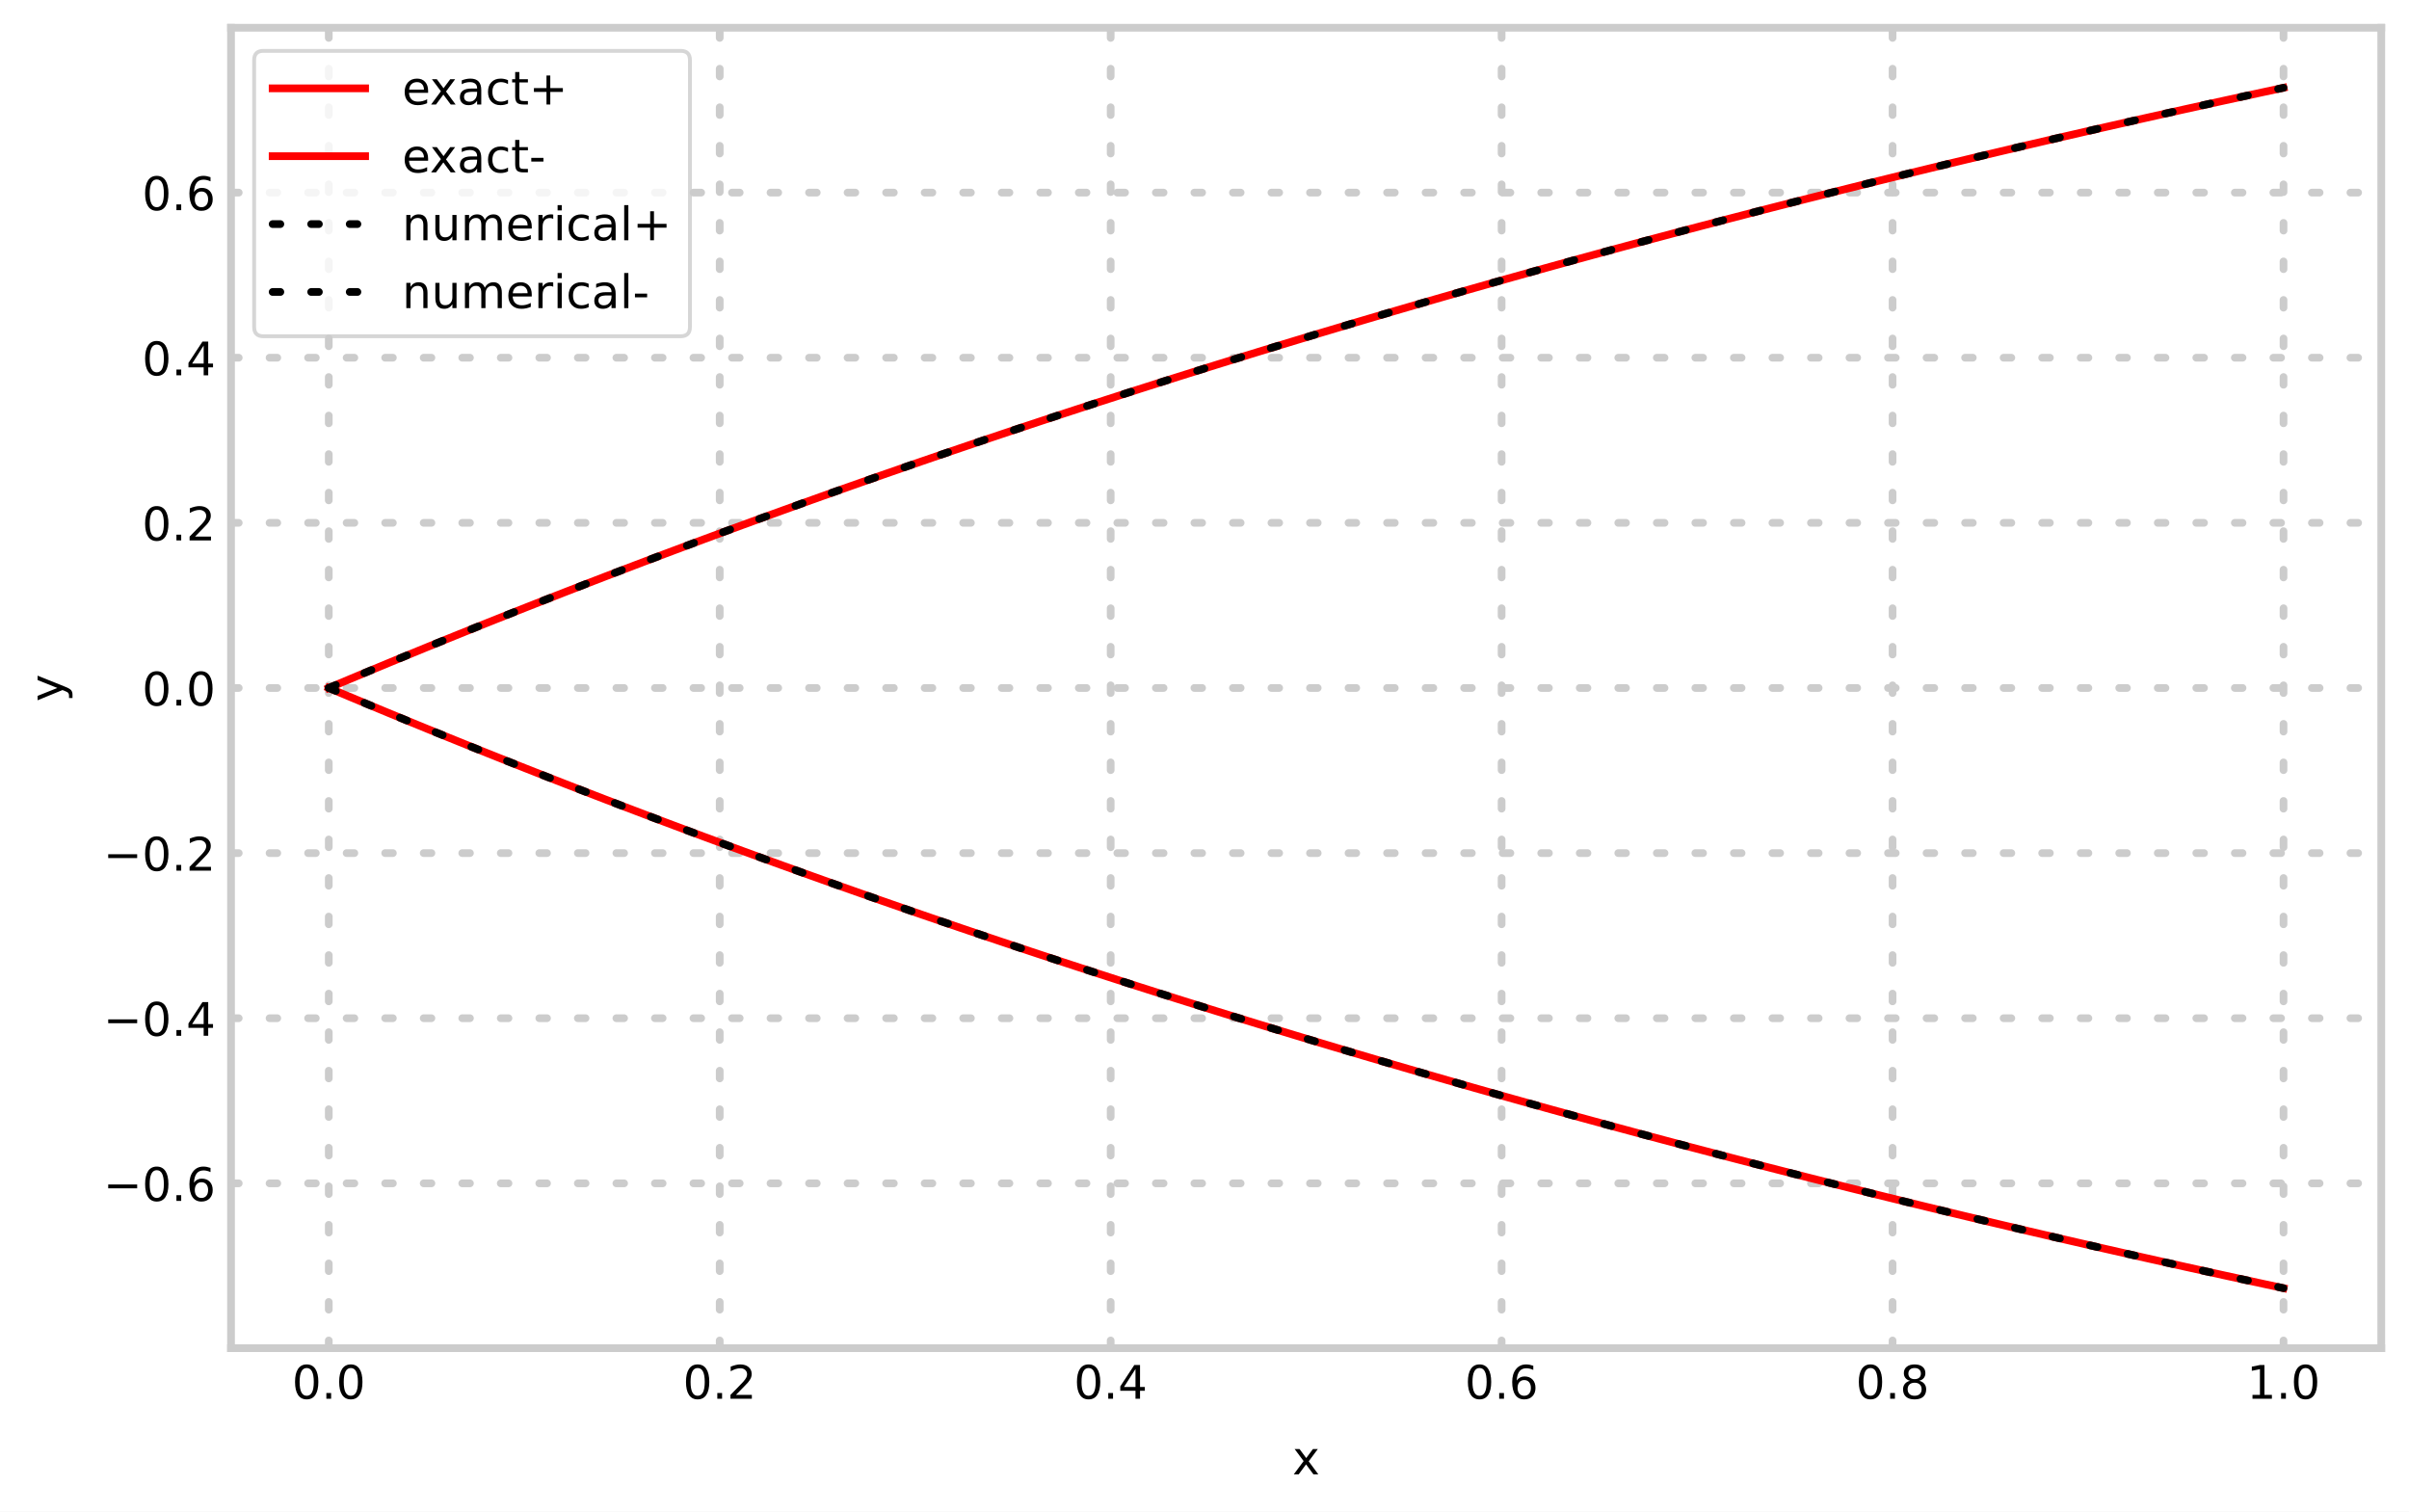
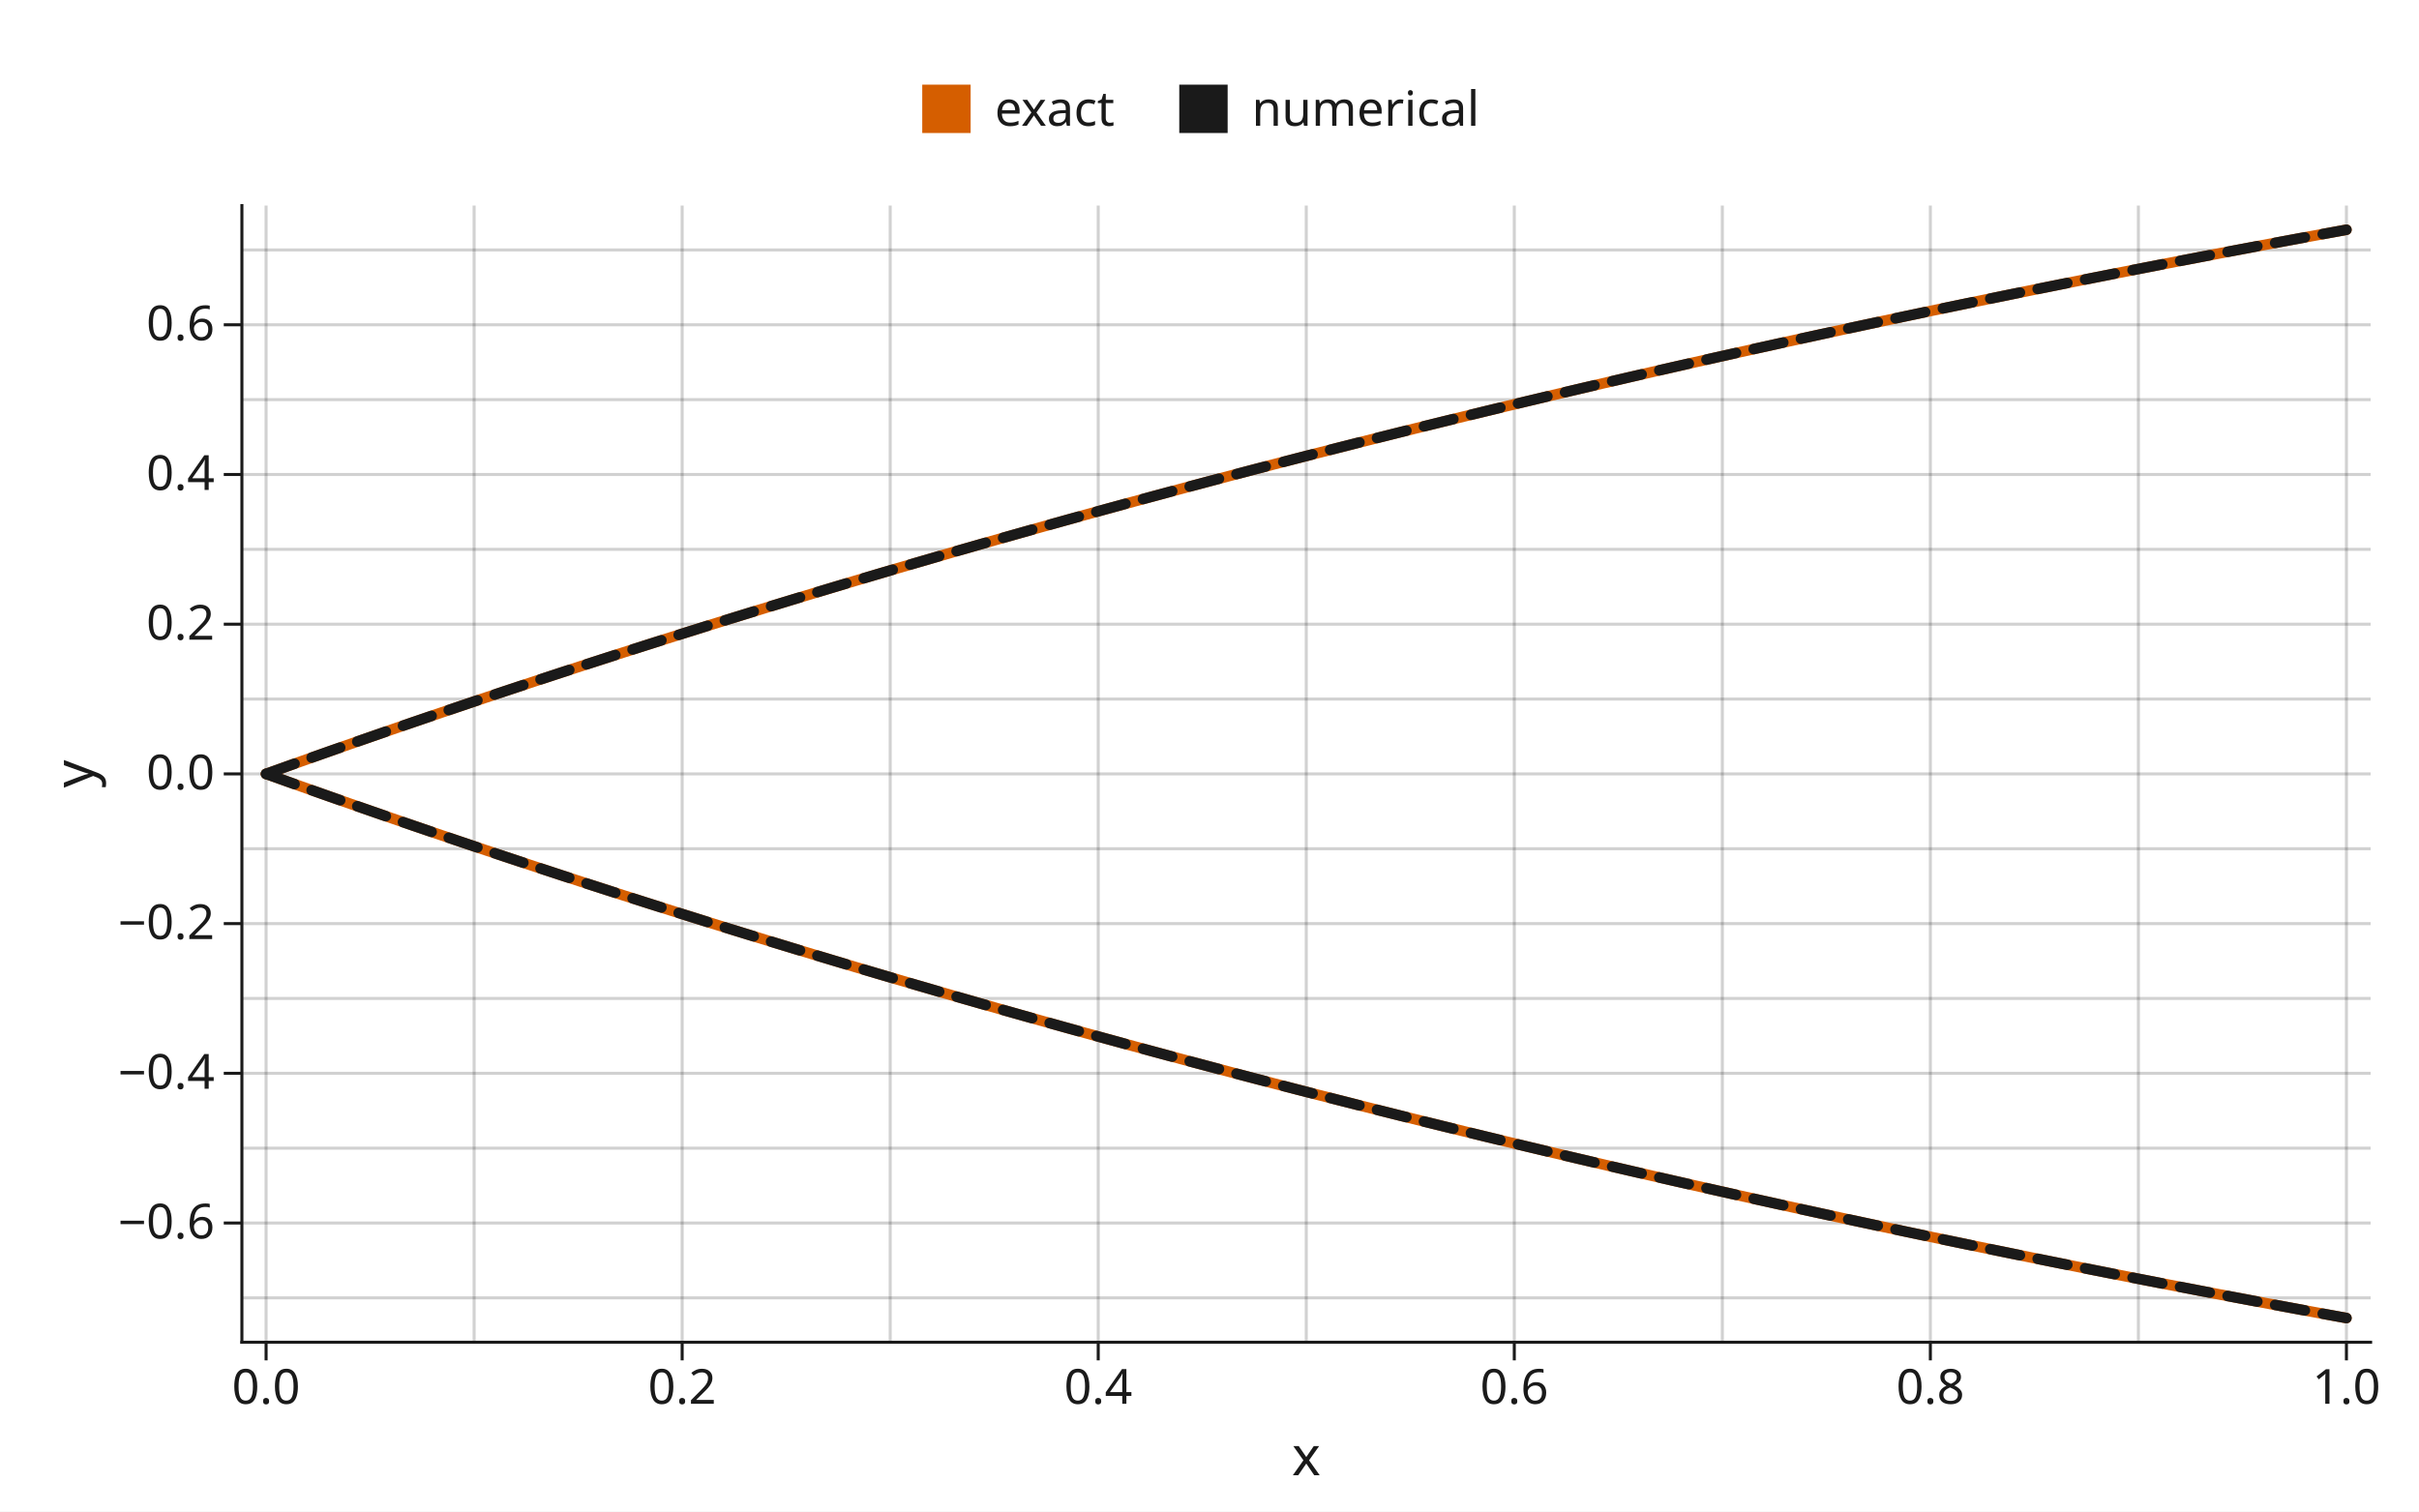
- <svg xmlns="http://www.w3.org/2000/svg" xmlns:xlink="http://www.w3.org/1999/xlink" width="625.153pt" height="392.266pt" viewBox="0 0 625.153 392.266" version="1.1">
-   <defs>
-     <style type="text/css">*{stroke-linejoin: round; stroke-linecap: butt}</style>
-   </defs>
-   <g id="figure_1">
-     <g id="patch_1">
-       <path d="M 0 392.266  L 625.153 392.266  L 625.153 0  L 0 0  z " style="fill: #ffffff" />
+ <svg xmlns="http://www.w3.org/2000/svg" width="680" height="425" viewBox="0 0 800 500" font-family="'Noto Sans', 'Helvetica Neue', Arial, sans-serif">
+   <style>
+ @media (prefers-color-scheme: dark) {
+   svg { color: #e2e8f0 }
+   .background, [fill="white"] { fill: oklch(0.208 0.042 265.755) }
+   [stroke="white"] { stroke: oklch(0.208 0.042 265.755) }
+   [stroke="#000"] { stroke: #fff }
+   [fill="black"], [fill="#1a1a1a"] { fill: #e2e8f0 }
+   [stroke="black"], [stroke="#1a1a1a"] { stroke: #e2e8f0 }
+   [fill="#0072B2"] { fill: #56B4E9 }
+   [stroke="#0072B2"] { stroke: #56B4E9 }
+   [fill="#444"] { fill: #cbd5e1 }
+   [stroke="#444"] { stroke: #cbd5e1 }
+   [fill="#bbb"] { fill: #475569 }
+   [stroke="#bbb"] { stroke: #475569 }
+ }
+ </style>
+   <rect class="background" width="800" height="500" fill="white" />
+   <rect x="305" y="28" width="16" height="16" fill="#D55E00" />
+   <text x="329" y="36" dy="0.35em" font-size="16" fill="#1a1a1a">exact</text>
+   <rect x="390" y="28" width="16" height="16" fill="#1a1a1a" />
+   <text x="414" y="36" dy="0.35em" font-size="16" fill="#1a1a1a">numerical</text>
+   <svg color="#1a1a1a" y="52" x="0" viewBox="0 0 800 448" height="448" width="800" text-anchor="middle" font-size="16" fill="currentColor" class="plot-d6a7b5">
+     <style>:where(.plot-d6a7b5) {
+   --plot-background: white;
+   display: block;
+   height: auto;
+   height: intrinsic;
+   max-width: 100%;
+ }
+ :where(.plot-d6a7b5 text),
+ :where(.plot-d6a7b5 tspan) {
+   white-space: pre;
+ }</style>
+     <g stroke="currentColor" fill="none" aria-hidden="true" aria-label="y-axis tick">
+       <path d="M0,0L-6,0" transform="translate(80,352.5623)" />
+       <path d="M0,0L-6,0" transform="translate(80,303.0415)" />
+       <path d="M0,0L-6,0" transform="translate(80,253.5208)" />
+       <path d="M0,0L-6,0" transform="translate(80,204)" />
+       <path d="M0,0L-6,0" transform="translate(80,154.4792)" />
+       <path d="M0,0L-6,0" transform="translate(80,104.9585)" />
+       <path d="M0,0L-6,0" transform="translate(80,55.43772)" />
    </g>
-     <g id="axes_1">
-       <g id="patch_2">
-         <path d="M 59.953 349.838  L 617.953 349.838  L 617.953 7.2  L 59.953 7.2  z " style="fill: #ffffff" />
-       </g>
-       <g id="matplotlib.axis_1">
-         <g id="xtick_1">
-           <g id="line2d_1">
-             <path d="M 85.317 349.838  L 85.317 7.2  " clip-path="url(#pf4cd57dcbc)" style="fill: none; stroke-dasharray: 2,8; stroke-dashoffset: 0; stroke: #cccccc; stroke-width: 2; stroke-linecap: round" />
-           </g>
-           <g id="line2d_2" />
-           <g id="text_1">
-             <g transform="translate(75.77489 362.9562) scale(0.12 -0.12)">
-               <defs>
-                 <path id="DejaVuSans-30" d="M 2034 4250  Q 1547 4250 1301 3770  Q 1056 3291 1056 2328  Q 1056 1369 1301 889  Q 1547 409 2034 409  Q 2525 409 2770 889  Q 3016 1369 3016 2328  Q 3016 3291 2770 3770  Q 2525 4250 2034 4250  z M 2034 4750  Q 2819 4750 3233 4129  Q 3647 3509 3647 2328  Q 3647 1150 3233 529  Q 2819 -91 2034 -91  Q 1250 -91 836 529  Q 422 1150 422 2328  Q 422 3509 836 4129  Q 1250 4750 2034 4750  z " transform="scale(0.015625)" />
-                 <path id="DejaVuSans-2e" d="M 684 794  L 1344 794  L 1344 0  L 684 0  L 684 794  z " transform="scale(0.015625)" />
-               </defs>
-               <use xlink:href="#DejaVuSans-30" />
-               <use xlink:href="#DejaVuSans-2e" x="63.623" />
-               <use xlink:href="#DejaVuSans-30" x="95.41" />
-             </g>
-           </g>
-         </g>
-         <g id="xtick_2">
-           <g id="line2d_3">
-             <path d="M 186.771 349.838  L 186.771 7.2  " clip-path="url(#pf4cd57dcbc)" style="fill: none; stroke-dasharray: 2,8; stroke-dashoffset: 0; stroke: #cccccc; stroke-width: 2; stroke-linecap: round" />
-           </g>
-           <g id="line2d_4" />
-           <g id="text_2">
-             <g transform="translate(177.2294 362.9562) scale(0.12 -0.12)">
-               <defs>
-                 <path id="DejaVuSans-32" d="M 1228 531  L 3431 531  L 3431 0  L 469 0  L 469 531  Q 828 903 1448 1529  Q 2069 2156 2228 2338  Q 2531 2678 2651 2914  Q 2772 3150 2772 3378  Q 2772 3750 2511 3984  Q 2250 4219 1831 4219  Q 1534 4219 1204 4116  Q 875 4013 500 3803  L 500 4441  Q 881 4594 1212 4672  Q 1544 4750 1819 4750  Q 2544 4750 2975 4387  Q 3406 4025 3406 3419  Q 3406 3131 3298 2873  Q 3191 2616 2906 2266  Q 2828 2175 2409 1742  Q 1991 1309 1228 531  z " transform="scale(0.015625)" />
-               </defs>
-               <use xlink:href="#DejaVuSans-30" />
-               <use xlink:href="#DejaVuSans-2e" x="63.623" />
-               <use xlink:href="#DejaVuSans-32" x="95.41" />
-             </g>
-           </g>
-         </g>
-         <g id="xtick_3">
-           <g id="line2d_5">
-             <path d="M 288.226 349.838  L 288.226 7.2  " clip-path="url(#pf4cd57dcbc)" style="fill: none; stroke-dasharray: 2,8; stroke-dashoffset: 0; stroke: #cccccc; stroke-width: 2; stroke-linecap: round" />
-           </g>
-           <g id="line2d_6" />
-           <g id="text_3">
-             <g transform="translate(278.684 362.9562) scale(0.12 -0.12)">
-               <defs>
-                 <path id="DejaVuSans-34" d="M 2419 4116  L 825 1625  L 2419 1625  L 2419 4116  z M 2253 4666  L 3047 4666  L 3047 1625  L 3713 1625  L 3713 1100  L 3047 1100  L 3047 0  L 2419 0  L 2419 1100  L 313 1100  L 313 1709  L 2253 4666  z " transform="scale(0.015625)" />
-               </defs>
-               <use xlink:href="#DejaVuSans-30" />
-               <use xlink:href="#DejaVuSans-2e" x="63.623" />
-               <use xlink:href="#DejaVuSans-34" x="95.41" />
-             </g>
-           </g>
-         </g>
-         <g id="xtick_4">
-           <g id="line2d_7">
-             <path d="M 389.68 349.838  L 389.68 7.2  " clip-path="url(#pf4cd57dcbc)" style="fill: none; stroke-dasharray: 2,8; stroke-dashoffset: 0; stroke: #cccccc; stroke-width: 2; stroke-linecap: round" />
-           </g>
-           <g id="line2d_8" />
-           <g id="text_4">
-             <g transform="translate(380.1385 362.9562) scale(0.12 -0.12)">
-               <defs>
-                 <path id="DejaVuSans-36" d="M 2113 2584  Q 1688 2584 1439 2293  Q 1191 2003 1191 1497  Q 1191 994 1439 701  Q 1688 409 2113 409  Q 2538 409 2786 701  Q 3034 994 3034 1497  Q 3034 2003 2786 2293  Q 2538 2584 2113 2584  z M 3366 4563  L 3366 3988  Q 3128 4100 2886 4159  Q 2644 4219 2406 4219  Q 1781 4219 1451 3797  Q 1122 3375 1075 2522  Q 1259 2794 1537 2939  Q 1816 3084 2150 3084  Q 2853 3084 3261 2657  Q 3669 2231 3669 1497  Q 3669 778 3244 343  Q 2819 -91 2113 -91  Q 1303 -91 875 529  Q 447 1150 447 2328  Q 447 3434 972 4092  Q 1497 4750 2381 4750  Q 2619 4750 2861 4703  Q 3103 4656 3366 4563  z " transform="scale(0.015625)" />
-               </defs>
-               <use xlink:href="#DejaVuSans-30" />
-               <use xlink:href="#DejaVuSans-2e" x="63.623" />
-               <use xlink:href="#DejaVuSans-36" x="95.41" />
-             </g>
-           </g>
-         </g>
-         <g id="xtick_5">
-           <g id="line2d_9">
-             <path d="M 491.135 349.838  L 491.135 7.2  " clip-path="url(#pf4cd57dcbc)" style="fill: none; stroke-dasharray: 2,8; stroke-dashoffset: 0; stroke: #cccccc; stroke-width: 2; stroke-linecap: round" />
-           </g>
-           <g id="line2d_10" />
-           <g id="text_5">
-             <g transform="translate(481.5931 362.9562) scale(0.12 -0.12)">
-               <defs>
-                 <path id="DejaVuSans-38" d="M 2034 2216  Q 1584 2216 1326 1975  Q 1069 1734 1069 1313  Q 1069 891 1326 650  Q 1584 409 2034 409  Q 2484 409 2743 651  Q 3003 894 3003 1313  Q 3003 1734 2745 1975  Q 2488 2216 2034 2216  z M 1403 2484  Q 997 2584 770 2862  Q 544 3141 544 3541  Q 544 4100 942 4425  Q 1341 4750 2034 4750  Q 2731 4750 3128 4425  Q 3525 4100 3525 3541  Q 3525 3141 3298 2862  Q 3072 2584 2669 2484  Q 3125 2378 3379 2068  Q 3634 1759 3634 1313  Q 3634 634 3220 271  Q 2806 -91 2034 -91  Q 1263 -91 848 271  Q 434 634 434 1313  Q 434 1759 690 2068  Q 947 2378 1403 2484  z M 1172 3481  Q 1172 3119 1398 2916  Q 1625 2713 2034 2713  Q 2441 2713 2670 2916  Q 2900 3119 2900 3481  Q 2900 3844 2670 4047  Q 2441 4250 2034 4250  Q 1625 4250 1398 4047  Q 1172 3844 1172 3481  z " transform="scale(0.015625)" />
-               </defs>
-               <use xlink:href="#DejaVuSans-30" />
-               <use xlink:href="#DejaVuSans-2e" x="63.623" />
-               <use xlink:href="#DejaVuSans-38" x="95.41" />
-             </g>
-           </g>
-         </g>
-         <g id="xtick_6">
-           <g id="line2d_11">
-             <path d="M 592.589 349.838  L 592.589 7.2  " clip-path="url(#pf4cd57dcbc)" style="fill: none; stroke-dasharray: 2,8; stroke-dashoffset: 0; stroke: #cccccc; stroke-width: 2; stroke-linecap: round" />
-           </g>
-           <g id="line2d_12" />
-           <g id="text_6">
-             <g transform="translate(583.0476 362.9562) scale(0.12 -0.12)">
-               <defs>
-                 <path id="DejaVuSans-31" d="M 794 531  L 1825 531  L 1825 4091  L 703 3866  L 703 4441  L 1819 4666  L 2450 4666  L 2450 531  L 3481 531  L 3481 0  L 794 0  L 794 531  z " transform="scale(0.015625)" />
-               </defs>
-               <use xlink:href="#DejaVuSans-31" />
-               <use xlink:href="#DejaVuSans-2e" x="63.623" />
-               <use xlink:href="#DejaVuSans-30" x="95.41" />
-             </g>
-           </g>
-         </g>
-         <g id="text_7">
-           <g transform="translate(335.4019 382.5699) scale(0.12 -0.12)">
-             <defs>
-               <path id="DejaVuSans-78" d="M 3513 3500  L 2247 1797  L 3578 0  L 2900 0  L 1881 1375  L 863 0  L 184 0  L 1544 1831  L 300 3500  L 978 3500  L 1906 2253  L 2834 3500  L 3513 3500  z " transform="scale(0.015625)" />
-             </defs>
-             <use xlink:href="#DejaVuSans-78" />
-           </g>
-         </g>
-       </g>
-       <g id="matplotlib.axis_2">
-         <g id="ytick_1">
-           <g id="line2d_13">
-             <path d="M 59.953 307.062  L 617.953 307.062  " clip-path="url(#pf4cd57dcbc)" style="fill: none; stroke-dasharray: 2,8; stroke-dashoffset: 0; stroke: #cccccc; stroke-width: 2; stroke-linecap: round" />
-           </g>
-           <g id="line2d_14" />
-           <g id="text_8">
-             <g transform="translate(26.81375 311.6212) scale(0.12 -0.12)">
-               <defs>
-                 <path id="DejaVuSans-2212" d="M 678 2272  L 4684 2272  L 4684 1741  L 678 1741  L 678 2272  z " transform="scale(0.015625)" />
-               </defs>
-               <use xlink:href="#DejaVuSans-2212" />
-               <use xlink:href="#DejaVuSans-30" x="83.789" />
-               <use xlink:href="#DejaVuSans-2e" x="147.412" />
-               <use xlink:href="#DejaVuSans-36" x="179.199" />
-             </g>
-           </g>
-         </g>
-         <g id="ytick_2">
-           <g id="line2d_15">
-             <path d="M 59.953 264.214  L 617.953 264.214  " clip-path="url(#pf4cd57dcbc)" style="fill: none; stroke-dasharray: 2,8; stroke-dashoffset: 0; stroke: #cccccc; stroke-width: 2; stroke-linecap: round" />
-           </g>
-           <g id="line2d_16" />
-           <g id="text_9">
-             <g transform="translate(26.81375 268.7735) scale(0.12 -0.12)">
-               <use xlink:href="#DejaVuSans-2212" />
-               <use xlink:href="#DejaVuSans-30" x="83.789" />
-               <use xlink:href="#DejaVuSans-2e" x="147.412" />
-               <use xlink:href="#DejaVuSans-34" x="179.199" />
-             </g>
-           </g>
-         </g>
-         <g id="ytick_3">
-           <g id="line2d_17">
-             <path d="M 59.953 221.367  L 617.953 221.367  " clip-path="url(#pf4cd57dcbc)" style="fill: none; stroke-dasharray: 2,8; stroke-dashoffset: 0; stroke: #cccccc; stroke-width: 2; stroke-linecap: round" />
-           </g>
-           <g id="line2d_18" />
-           <g id="text_10">
-             <g transform="translate(26.81375 225.9258) scale(0.12 -0.12)">
-               <use xlink:href="#DejaVuSans-2212" />
-               <use xlink:href="#DejaVuSans-30" x="83.789" />
-               <use xlink:href="#DejaVuSans-2e" x="147.412" />
-               <use xlink:href="#DejaVuSans-32" x="179.199" />
-             </g>
-           </g>
-         </g>
-         <g id="ytick_4">
-           <g id="line2d_19">
-             <path d="M 59.953 178.519  L 617.953 178.519  " clip-path="url(#pf4cd57dcbc)" style="fill: none; stroke-dasharray: 2,8; stroke-dashoffset: 0; stroke: #cccccc; stroke-width: 2; stroke-linecap: round" />
-           </g>
-           <g id="line2d_20" />
-           <g id="text_11">
-             <g transform="translate(36.86937 183.0781) scale(0.12 -0.12)">
-               <use xlink:href="#DejaVuSans-30" />
-               <use xlink:href="#DejaVuSans-2e" x="63.623" />
-               <use xlink:href="#DejaVuSans-30" x="95.41" />
-             </g>
-           </g>
-         </g>
-         <g id="ytick_5">
-           <g id="line2d_21">
-             <path d="M 59.953 135.671  L 617.953 135.671  " clip-path="url(#pf4cd57dcbc)" style="fill: none; stroke-dasharray: 2,8; stroke-dashoffset: 0; stroke: #cccccc; stroke-width: 2; stroke-linecap: round" />
-           </g>
-           <g id="line2d_22" />
-           <g id="text_12">
-             <g transform="translate(36.86937 140.2304) scale(0.12 -0.12)">
-               <use xlink:href="#DejaVuSans-30" />
-               <use xlink:href="#DejaVuSans-2e" x="63.623" />
-               <use xlink:href="#DejaVuSans-32" x="95.41" />
-             </g>
-           </g>
-         </g>
-         <g id="ytick_6">
-           <g id="line2d_23">
-             <path d="M 59.953 92.824  L 617.953 92.824  " clip-path="url(#pf4cd57dcbc)" style="fill: none; stroke-dasharray: 2,8; stroke-dashoffset: 0; stroke: #cccccc; stroke-width: 2; stroke-linecap: round" />
-           </g>
-           <g id="line2d_24" />
-           <g id="text_13">
-             <g transform="translate(36.86937 97.38265) scale(0.12 -0.12)">
-               <use xlink:href="#DejaVuSans-30" />
-               <use xlink:href="#DejaVuSans-2e" x="63.623" />
-               <use xlink:href="#DejaVuSans-34" x="95.41" />
-             </g>
-           </g>
-         </g>
-         <g id="ytick_7">
-           <g id="line2d_25">
-             <path d="M 59.953 49.976  L 617.953 49.976  " clip-path="url(#pf4cd57dcbc)" style="fill: none; stroke-dasharray: 2,8; stroke-dashoffset: 0; stroke: #cccccc; stroke-width: 2; stroke-linecap: round" />
-           </g>
-           <g id="line2d_26" />
-           <g id="text_14">
-             <g transform="translate(36.86937 54.53493) scale(0.12 -0.12)">
-               <use xlink:href="#DejaVuSans-30" />
-               <use xlink:href="#DejaVuSans-2e" x="63.623" />
-               <use xlink:href="#DejaVuSans-36" x="95.41" />
-             </g>
-           </g>
-         </g>
-         <g id="text_15">
-           <g transform="translate(16.31812 182.0703) rotate(-90) scale(0.12 -0.12)">
-             <defs>
-               <path id="DejaVuSans-79" d="M 2059 -325  Q 1816 -950 1584 -1140  Q 1353 -1331 966 -1331  L 506 -1331  L 506 -850  L 844 -850  Q 1081 -850 1212 -737  Q 1344 -625 1503 -206  L 1606 56  L 191 3500  L 800 3500  L 1894 763  L 2988 3500  L 3597 3500  L 2059 -325  z " transform="scale(0.015625)" />
-             </defs>
-             <use xlink:href="#DejaVuSans-79" />
-           </g>
-         </g>
-       </g>
-       <g id="line2d_27">
-         <path d="M 85.317 178.519  L 90.441 176.362  L 95.565 174.22  L 100.689 172.092  L 105.813 169.979  L 110.937 167.879  L 116.061 165.794  L 121.185 163.723  L 126.308 161.665  L 131.432 159.622  L 136.556 157.592  L 141.68 155.576  L 146.804 153.574  L 151.928 151.585  L 157.052 149.61  L 162.176 147.647  L 167.3 145.699  L 172.424 143.763  L 177.548 141.84  L 182.672 139.931  L 187.796 138.034  L 192.92 136.15  L 198.044 134.279  L 203.168 132.421  L 208.292 130.575  L 213.416 128.741  L 218.54 126.92  L 223.664 125.112  L 228.788 123.316  L 233.912 121.532  L 239.036 119.76  L 244.16 118  L 249.284 116.252  L 254.408 114.516  L 259.532 112.792  L 264.656 111.079  L 269.78 109.378  L 274.904 107.689  L 280.028 106.011  L 285.151 104.345  L 290.275 102.69  L 295.399 101.047  L 300.523 99.414  L 305.647 97.793  L 310.771 96.183  L 315.895 94.584  L 321.019 92.996  L 326.143 91.418  L 331.267 89.852  L 336.391 88.296  L 341.515 86.751  L 346.639 85.217  L 351.763 83.693  L 356.887 82.179  L 362.011 80.676  L 367.135 79.183  L 372.259 77.701  L 377.383 76.228  L 382.507 74.766  L 387.631 73.314  L 392.755 71.872  L 397.879 70.439  L 403.003 69.017  L 408.127 67.604  L 413.251 66.202  L 418.375 64.808  L 423.499 63.425  L 428.623 62.051  L 433.747 60.686  L 438.87 59.331  L 443.994 57.986  L 449.118 56.649  L 454.242 55.322  L 459.366 54.004  L 464.49 52.695  L 469.614 51.396  L 474.738 50.105  L 479.862 48.823  L 484.986 47.55  L 490.11 46.286  L 495.234 45.031  L 500.358 43.784  L 505.482 42.546  L 510.606 41.317  L 515.73 40.096  L 520.854 38.884  L 525.978 37.68  L 531.102 36.485  L 536.226 35.298  L 541.35 34.119  L 546.474 32.948  L 551.598 31.786  L 556.722 30.632  L 561.846 29.485  L 566.97 28.347  L 572.094 27.217  L 577.218 26.095  L 582.342 24.98  L 587.466 23.873  L 592.589 22.774  " clip-path="url(#pf4cd57dcbc)" style="fill: none; stroke: #ff0000; stroke-width: 2; stroke-linecap: square" />
-       </g>
-       <g id="line2d_28">
-         <path d="M 85.317 178.519  L 90.441 180.676  L 95.565 182.818  L 100.689 184.946  L 105.813 187.06  L 110.937 189.159  L 116.061 191.244  L 121.185 193.315  L 126.308 195.373  L 131.432 197.416  L 136.556 199.446  L 141.68 201.462  L 146.804 203.464  L 151.928 205.453  L 157.052 207.428  L 162.176 209.391  L 167.3 211.339  L 172.424 213.275  L 177.548 215.198  L 182.672 217.107  L 187.796 219.004  L 192.92 220.888  L 198.044 222.759  L 203.168 224.618  L 208.292 226.463  L 213.416 228.297  L 218.54 230.118  L 223.664 231.926  L 228.788 233.722  L 233.912 235.506  L 239.036 237.278  L 244.16 239.038  L 249.284 240.786  L 254.408 242.522  L 259.532 244.246  L 264.656 245.959  L 269.78 247.66  L 274.904 249.349  L 280.028 251.027  L 285.151 252.693  L 290.275 254.348  L 295.399 255.991  L 300.523 257.624  L 305.647 259.245  L 310.771 260.855  L 315.895 262.454  L 321.019 264.042  L 326.143 265.62  L 331.267 267.186  L 336.391 268.742  L 341.515 270.287  L 346.639 271.821  L 351.763 273.345  L 356.887 274.859  L 362.011 276.362  L 367.135 277.855  L 372.259 279.337  L 377.383 280.81  L 382.507 282.272  L 387.631 283.724  L 392.755 285.166  L 397.879 286.599  L 403.003 288.021  L 408.127 289.434  L 413.251 290.836  L 418.375 292.23  L 423.499 293.613  L 428.623 294.987  L 433.747 296.352  L 438.87 297.707  L 443.994 299.052  L 449.118 300.389  L 454.242 301.716  L 459.366 303.034  L 464.49 304.343  L 469.614 305.642  L 474.738 306.933  L 479.862 308.215  L 484.986 309.488  L 490.11 310.752  L 495.234 312.007  L 500.358 313.254  L 505.482 314.492  L 510.606 315.721  L 515.73 316.942  L 520.854 318.154  L 525.978 319.358  L 531.102 320.553  L 536.226 321.74  L 541.35 322.919  L 546.474 324.09  L 551.598 325.252  L 556.722 326.406  L 561.846 327.553  L 566.97 328.691  L 572.094 329.821  L 577.218 330.943  L 582.342 332.058  L 587.466 333.165  L 592.589 334.264  " clip-path="url(#pf4cd57dcbc)" style="fill: none; stroke: #ff0000; stroke-width: 2; stroke-linecap: square" />
-       </g>
-       <g id="line2d_29">
-         <path d="M 85.317 178.519  L 90.441 176.362  L 95.565 174.22  L 100.689 172.092  L 105.813 169.979  L 110.937 167.879  L 116.061 165.794  L 121.185 163.723  L 126.308 161.665  L 131.432 159.622  L 136.556 157.592  L 141.68 155.576  L 146.804 153.574  L 151.928 151.585  L 157.052 149.61  L 162.176 147.647  L 167.3 145.699  L 172.424 143.763  L 177.548 141.84  L 182.672 139.93  L 187.796 138.034  L 192.92 136.15  L 198.044 134.279  L 203.168 132.421  L 208.292 130.575  L 213.416 128.741  L 218.54 126.92  L 223.664 125.112  L 228.788 123.316  L 233.912 121.532  L 239.036 119.76  L 244.16 118  L 249.284 116.252  L 254.408 114.516  L 259.532 112.792  L 264.656 111.079  L 269.78 109.378  L 274.904 107.689  L 280.028 106.011  L 285.151 104.345  L 290.275 102.69  L 295.399 101.047  L 300.523 99.414  L 305.647 97.793  L 310.771 96.183  L 315.895 94.584  L 321.019 92.996  L 326.143 91.418  L 331.267 89.852  L 336.391 88.296  L 341.515 86.751  L 346.639 85.217  L 351.763 83.693  L 356.887 82.179  L 362.011 80.676  L 367.135 79.183  L 372.259 77.701  L 377.383 76.228  L 382.507 74.766  L 387.631 73.314  L 392.755 71.872  L 397.879 70.439  L 403.003 69.017  L 408.127 67.604  L 413.251 66.202  L 418.375 64.808  L 423.499 63.425  L 428.623 62.051  L 433.747 60.686  L 438.87 59.331  L 443.994 57.986  L 449.118 56.649  L 454.242 55.322  L 459.366 54.004  L 464.49 52.695  L 469.614 51.396  L 474.738 50.105  L 479.862 48.823  L 484.986 47.55  L 490.11 46.286  L 495.234 45.031  L 500.358 43.784  L 505.482 42.546  L 510.606 41.317  L 515.73 40.096  L 520.854 38.884  L 525.978 37.68  L 531.102 36.485  L 536.226 35.298  L 541.35 34.119  L 546.474 32.948  L 551.598 31.786  L 556.722 30.632  L 561.846 29.485  L 566.97 28.347  L 572.094 27.217  L 577.218 26.095  L 582.342 24.98  L 587.466 23.873  L 592.589 22.774  " clip-path="url(#pf4cd57dcbc)" style="fill: none; stroke-dasharray: 2,8; stroke-dashoffset: 0; stroke: #000000; stroke-width: 2; stroke-linecap: round" />
-       </g>
-       <g id="line2d_30">
-         <path d="M 85.317 178.519  L 90.441 180.676  L 95.565 182.818  L 100.689 184.946  L 105.813 187.06  L 110.937 189.159  L 116.061 191.244  L 121.185 193.315  L 126.308 195.373  L 131.432 197.416  L 136.556 199.446  L 141.68 201.462  L 146.804 203.464  L 151.928 205.453  L 157.052 207.428  L 162.176 209.391  L 167.3 211.339  L 172.424 213.275  L 177.548 215.198  L 182.672 217.108  L 187.796 219.004  L 192.92 220.888  L 198.044 222.759  L 203.168 224.618  L 208.292 226.463  L 213.416 228.297  L 218.54 230.118  L 223.664 231.926  L 228.788 233.722  L 233.912 235.506  L 239.036 237.278  L 244.16 239.038  L 249.284 240.786  L 254.408 242.522  L 259.532 244.246  L 264.656 245.959  L 269.78 247.66  L 274.904 249.349  L 280.028 251.027  L 285.151 252.693  L 290.275 254.348  L 295.399 255.991  L 300.523 257.624  L 305.647 259.245  L 310.771 260.855  L 315.895 262.454  L 321.019 264.042  L 326.143 265.62  L 331.267 267.186  L 336.391 268.742  L 341.515 270.287  L 346.639 271.821  L 351.763 273.345  L 356.887 274.859  L 362.011 276.362  L 367.135 277.855  L 372.259 279.337  L 377.383 280.81  L 382.507 282.272  L 387.631 283.724  L 392.755 285.166  L 397.879 286.599  L 403.003 288.021  L 408.127 289.434  L 413.251 290.836  L 418.375 292.23  L 423.499 293.613  L 428.623 294.987  L 433.747 296.352  L 438.87 297.707  L 443.994 299.052  L 449.118 300.389  L 454.242 301.716  L 459.366 303.034  L 464.49 304.343  L 469.614 305.642  L 474.738 306.933  L 479.862 308.215  L 484.986 309.488  L 490.11 310.752  L 495.234 312.007  L 500.358 313.254  L 505.482 314.492  L 510.606 315.721  L 515.73 316.942  L 520.854 318.154  L 525.978 319.358  L 531.102 320.553  L 536.226 321.74  L 541.35 322.919  L 546.474 324.09  L 551.598 325.252  L 556.722 326.406  L 561.846 327.553  L 566.97 328.691  L 572.094 329.821  L 577.218 330.943  L 582.342 332.058  L 587.466 333.165  L 592.589 334.264  " clip-path="url(#pf4cd57dcbc)" style="fill: none; stroke-dasharray: 2,8; stroke-dashoffset: 0; stroke: #000000; stroke-width: 2; stroke-linecap: round" />
-       </g>
-       <g id="patch_3">
-         <path d="M 59.953 349.838  L 59.953 7.2  " style="fill: none; stroke: #cccccc; stroke-width: 2; stroke-linejoin: miter; stroke-linecap: square" />
-       </g>
-       <g id="patch_4">
-         <path d="M 617.953 349.838  L 617.953 7.2  " style="fill: none; stroke: #cccccc; stroke-width: 2; stroke-linejoin: miter; stroke-linecap: square" />
-       </g>
-       <g id="patch_5">
-         <path d="M 59.953 349.838  L 617.953 349.838  " style="fill: none; stroke: #cccccc; stroke-width: 2; stroke-linejoin: miter; stroke-linecap: square" />
-       </g>
-       <g id="patch_6">
-         <path d="M 59.953 7.2  L 617.953 7.2  " style="fill: none; stroke: #cccccc; stroke-width: 2; stroke-linejoin: miter; stroke-linecap: square" />
-       </g>
-       <g id="legend_1">
-         <g id="patch_7">
-           <path d="M 68.353 87.255  L 176.644 87.255  Q 179.044 87.255 179.044 84.855  L 179.044 15.6  Q 179.044 13.2 176.644 13.2  L 68.353 13.2  Q 65.953 13.2 65.953 15.6  L 65.953 84.855  Q 65.953 87.255 68.353 87.255  z " style="fill: #ffffff; opacity: 0.8; stroke: #cccccc; stroke-linejoin: miter" />
-         </g>
-         <g id="line2d_31">
-           <path d="M 70.753 22.918  L 82.753 22.918  L 94.753 22.918  " style="fill: none; stroke: #ff0000; stroke-width: 2; stroke-linecap: square" />
-         </g>
-         <g id="text_16">
-           <g transform="translate(104.3531 27.11812) scale(0.12 -0.12)">
-             <defs>
-               <path id="DejaVuSans-65" d="M 3597 1894  L 3597 1613  L 953 1613  Q 991 1019 1311 708  Q 1631 397 2203 397  Q 2534 397 2845 478  Q 3156 559 3463 722  L 3463 178  Q 3153 47 2828 -22  Q 2503 -91 2169 -91  Q 1331 -91 842 396  Q 353 884 353 1716  Q 353 2575 817 3079  Q 1281 3584 2069 3584  Q 2775 3584 3186 3129  Q 3597 2675 3597 1894  z M 3022 2063  Q 3016 2534 2758 2815  Q 2500 3097 2075 3097  Q 1594 3097 1305 2825  Q 1016 2553 972 2059  L 3022 2063  z " transform="scale(0.015625)" />
-               <path id="DejaVuSans-61" d="M 2194 1759  Q 1497 1759 1228 1600  Q 959 1441 959 1056  Q 959 750 1161 570  Q 1363 391 1709 391  Q 2188 391 2477 730  Q 2766 1069 2766 1631  L 2766 1759  L 2194 1759  z M 3341 1997  L 3341 0  L 2766 0  L 2766 531  Q 2569 213 2275 61  Q 1981 -91 1556 -91  Q 1019 -91 701 211  Q 384 513 384 1019  Q 384 1609 779 1909  Q 1175 2209 1959 2209  L 2766 2209  L 2766 2266  Q 2766 2663 2505 2880  Q 2244 3097 1772 3097  Q 1472 3097 1187 3025  Q 903 2953 641 2809  L 641 3341  Q 956 3463 1253 3523  Q 1550 3584 1831 3584  Q 2591 3584 2966 3190  Q 3341 2797 3341 1997  z " transform="scale(0.015625)" />
-               <path id="DejaVuSans-63" d="M 3122 3366  L 3122 2828  Q 2878 2963 2633 3030  Q 2388 3097 2138 3097  Q 1578 3097 1268 2742  Q 959 2388 959 1747  Q 959 1106 1268 751  Q 1578 397 2138 397  Q 2388 397 2633 464  Q 2878 531 3122 666  L 3122 134  Q 2881 22 2623 -34  Q 2366 -91 2075 -91  Q 1284 -91 818 406  Q 353 903 353 1747  Q 353 2603 823 3093  Q 1294 3584 2113 3584  Q 2378 3584 2631 3529  Q 2884 3475 3122 3366  z " transform="scale(0.015625)" />
-               <path id="DejaVuSans-74" d="M 1172 4494  L 1172 3500  L 2356 3500  L 2356 3053  L 1172 3053  L 1172 1153  Q 1172 725 1289 603  Q 1406 481 1766 481  L 2356 481  L 2356 0  L 1766 0  Q 1100 0 847 248  Q 594 497 594 1153  L 594 3053  L 172 3053  L 172 3500  L 594 3500  L 594 4494  L 1172 4494  z " transform="scale(0.015625)" />
-               <path id="DejaVuSans-2b" d="M 2944 4013  L 2944 2272  L 4684 2272  L 4684 1741  L 2944 1741  L 2944 0  L 2419 0  L 2419 1741  L 678 1741  L 678 2272  L 2419 2272  L 2419 4013  L 2944 4013  z " transform="scale(0.015625)" />
-             </defs>
-             <use xlink:href="#DejaVuSans-65" />
-             <use xlink:href="#DejaVuSans-78" x="59.773" />
-             <use xlink:href="#DejaVuSans-61" x="118.953" />
-             <use xlink:href="#DejaVuSans-63" x="180.232" />
-             <use xlink:href="#DejaVuSans-74" x="235.213" />
-             <use xlink:href="#DejaVuSans-2b" x="274.422" />
-           </g>
-         </g>
-         <g id="line2d_32">
-           <path d="M 70.753 40.532  L 82.753 40.532  L 94.753 40.532  " style="fill: none; stroke: #ff0000; stroke-width: 2; stroke-linecap: square" />
-         </g>
-         <g id="text_17">
-           <g transform="translate(104.3531 44.73188) scale(0.12 -0.12)">
-             <defs>
-               <path id="DejaVuSans-2d" d="M 313 2009  L 1997 2009  L 1997 1497  L 313 1497  L 313 2009  z " transform="scale(0.015625)" />
-             </defs>
-             <use xlink:href="#DejaVuSans-65" />
-             <use xlink:href="#DejaVuSans-78" x="59.773" />
-             <use xlink:href="#DejaVuSans-61" x="118.953" />
-             <use xlink:href="#DejaVuSans-63" x="180.232" />
-             <use xlink:href="#DejaVuSans-74" x="235.213" />
-             <use xlink:href="#DejaVuSans-2d" x="274.422" />
-           </g>
-         </g>
-         <g id="line2d_33">
-           <path d="M 70.753 58.146  L 82.753 58.146  L 94.753 58.146  " style="fill: none; stroke-dasharray: 2,8; stroke-dashoffset: 0; stroke: #000000; stroke-width: 2; stroke-linecap: round" />
-         </g>
-         <g id="text_18">
-           <g transform="translate(104.3531 62.34562) scale(0.12 -0.12)">
-             <defs>
-               <path id="DejaVuSans-6e" d="M 3513 2113  L 3513 0  L 2938 0  L 2938 2094  Q 2938 2591 2744 2837  Q 2550 3084 2163 3084  Q 1697 3084 1428 2787  Q 1159 2491 1159 1978  L 1159 0  L 581 0  L 581 3500  L 1159 3500  L 1159 2956  Q 1366 3272 1645 3428  Q 1925 3584 2291 3584  Q 2894 3584 3203 3211  Q 3513 2838 3513 2113  z " transform="scale(0.015625)" />
-               <path id="DejaVuSans-75" d="M 544 1381  L 544 3500  L 1119 3500  L 1119 1403  Q 1119 906 1312 657  Q 1506 409 1894 409  Q 2359 409 2629 706  Q 2900 1003 2900 1516  L 2900 3500  L 3475 3500  L 3475 0  L 2900 0  L 2900 538  Q 2691 219 2414 64  Q 2138 -91 1772 -91  Q 1169 -91 856 284  Q 544 659 544 1381  z M 1991 3584  L 1991 3584  z " transform="scale(0.015625)" />
-               <path id="DejaVuSans-6d" d="M 3328 2828  Q 3544 3216 3844 3400  Q 4144 3584 4550 3584  Q 5097 3584 5394 3201  Q 5691 2819 5691 2113  L 5691 0  L 5113 0  L 5113 2094  Q 5113 2597 4934 2840  Q 4756 3084 4391 3084  Q 3944 3084 3684 2787  Q 3425 2491 3425 1978  L 3425 0  L 2847 0  L 2847 2094  Q 2847 2600 2669 2842  Q 2491 3084 2119 3084  Q 1678 3084 1418 2786  Q 1159 2488 1159 1978  L 1159 0  L 581 0  L 581 3500  L 1159 3500  L 1159 2956  Q 1356 3278 1631 3431  Q 1906 3584 2284 3584  Q 2666 3584 2933 3390  Q 3200 3197 3328 2828  z " transform="scale(0.015625)" />
-               <path id="DejaVuSans-72" d="M 2631 2963  Q 2534 3019 2420 3045  Q 2306 3072 2169 3072  Q 1681 3072 1420 2755  Q 1159 2438 1159 1844  L 1159 0  L 581 0  L 581 3500  L 1159 3500  L 1159 2956  Q 1341 3275 1631 3429  Q 1922 3584 2338 3584  Q 2397 3584 2469 3576  Q 2541 3569 2628 3553  L 2631 2963  z " transform="scale(0.015625)" />
-               <path id="DejaVuSans-69" d="M 603 3500  L 1178 3500  L 1178 0  L 603 0  L 603 3500  z M 603 4863  L 1178 4863  L 1178 4134  L 603 4134  L 603 4863  z " transform="scale(0.015625)" />
-               <path id="DejaVuSans-6c" d="M 603 4863  L 1178 4863  L 1178 0  L 603 0  L 603 4863  z " transform="scale(0.015625)" />
-             </defs>
-             <use xlink:href="#DejaVuSans-6e" />
-             <use xlink:href="#DejaVuSans-75" x="63.379" />
-             <use xlink:href="#DejaVuSans-6d" x="126.758" />
-             <use xlink:href="#DejaVuSans-65" x="224.17" />
-             <use xlink:href="#DejaVuSans-72" x="285.693" />
-             <use xlink:href="#DejaVuSans-69" x="326.807" />
-             <use xlink:href="#DejaVuSans-63" x="354.59" />
-             <use xlink:href="#DejaVuSans-61" x="409.57" />
-             <use xlink:href="#DejaVuSans-6c" x="470.85" />
-             <use xlink:href="#DejaVuSans-2b" x="498.633" />
-           </g>
-         </g>
-         <g id="line2d_34">
-           <path d="M 70.753 75.759  L 82.753 75.759  L 94.753 75.759  " style="fill: none; stroke-dasharray: 2,8; stroke-dashoffset: 0; stroke: #000000; stroke-width: 2; stroke-linecap: round" />
-         </g>
-         <g id="text_19">
-           <g transform="translate(104.3531 79.95937) scale(0.12 -0.12)">
-             <use xlink:href="#DejaVuSans-6e" />
-             <use xlink:href="#DejaVuSans-75" x="63.379" />
-             <use xlink:href="#DejaVuSans-6d" x="126.758" />
-             <use xlink:href="#DejaVuSans-65" x="224.17" />
-             <use xlink:href="#DejaVuSans-72" x="285.693" />
-             <use xlink:href="#DejaVuSans-69" x="326.807" />
-             <use xlink:href="#DejaVuSans-63" x="354.59" />
-             <use xlink:href="#DejaVuSans-61" x="409.57" />
-             <use xlink:href="#DejaVuSans-6c" x="470.85" />
-             <use xlink:href="#DejaVuSans-2d" x="498.633" />
-           </g>
-         </g>
+     <g transform="translate(-9,0)" font-variant="tabular-nums" text-anchor="end" aria-label="y-axis tick label">
+       <text transform="translate(80,352.5623)" y="0.32em">−0.6</text>
+       <text transform="translate(80,303.0415)" y="0.32em">−0.4</text>
+       <text transform="translate(80,253.5208)" y="0.32em">−0.2</text>
+       <text transform="translate(80,204)" y="0.32em">0.0</text>
+       <text transform="translate(80,154.4792)" y="0.32em">0.2</text>
+       <text transform="translate(80,104.9585)" y="0.32em">0.4</text>
+       <text transform="translate(80,55.43772)" y="0.32em">0.6</text>
+     </g>
+     <g font-size="18" transform="translate(-62,0)" aria-label="y-axis label">
+       <text transform="translate(80,204) rotate(-90)" y="0.71em">y</text>
+     </g>
+     <g stroke="currentColor" fill="none" aria-hidden="true" aria-label="x-axis tick">
+       <path d="M0,0L0,6" transform="translate(88,392)" />
+       <path d="M0,0L0,6" transform="translate(225.6,392)" />
+       <path d="M0,0L0,6" transform="translate(363.2,392)" />
+       <path d="M0,0L0,6" transform="translate(500.8,392)" />
+       <path d="M0,0L0,6" transform="translate(638.4,392)" />
+       <path d="M0,0L0,6" transform="translate(776,392)" />
+     </g>
+     <g transform="translate(0,9)" font-variant="tabular-nums" aria-label="x-axis tick label">
+       <text transform="translate(88,392)" y="0.71em">0.0</text>
+       <text transform="translate(225.6,392)" y="0.71em">0.2</text>
+       <text transform="translate(363.2,392)" y="0.71em">0.4</text>
+       <text transform="translate(500.8,392)" y="0.71em">0.6</text>
+       <text transform="translate(638.4,392)" y="0.71em">0.8</text>
+       <text transform="translate(776,392)" y="0.71em">1.0</text>
+     </g>
+     <g font-size="18" transform="translate(0,44)" aria-label="x-axis label">
+       <text transform="translate(432,392)">x</text>
+     </g>
+     <g stroke-opacity="0.18" stroke="#000" aria-hidden="true" aria-label="x-grid">
+       <line y2="392" y1="16" x2="88" x1="88" />
+       <line y2="392" y1="16" x2="156.8" x1="156.8" />
+       <line y2="392" y1="16" x2="225.6" x1="225.6" />
+       <line y2="392" y1="16" x2="294.4" x1="294.4" />
+       <line y2="392" y1="16" x2="363.2" x1="363.2" />
+       <line y2="392" y1="16" x2="432" x1="432" />
+       <line y2="392" y1="16" x2="500.8" x1="500.8" />
+       <line y2="392" y1="16" x2="569.6" x1="569.6" />
+       <line y2="392" y1="16" x2="638.4" x1="638.4" />
+       <line y2="392" y1="16" x2="707.2" x1="707.2" />
+       <line y2="392" y1="16" x2="776" x1="776" />
+     </g>
+     <g stroke-opacity="0.18" stroke="#000" aria-hidden="true" aria-label="y-grid">
+       <line y2="377.323" y1="377.323" x2="784" x1="80" />
+       <line y2="352.562" y1="352.562" x2="784" x1="80" />
+       <line y2="327.802" y1="327.802" x2="784" x1="80" />
+       <line y2="303.042" y1="303.042" x2="784" x1="80" />
+       <line y2="278.281" y1="278.281" x2="784" x1="80" />
+       <line y2="253.521" y1="253.521" x2="784" x1="80" />
+       <line y2="228.76" y1="228.76" x2="784" x1="80" />
+       <line y2="204" y1="204" x2="784" x1="80" />
+       <line y2="179.24" y1="179.24" x2="784" x1="80" />
+       <line y2="154.479" y1="154.479" x2="784" x1="80" />
+       <line y2="129.719" y1="129.719" x2="784" x1="80" />
+       <line y2="104.958" y1="104.958" x2="784" x1="80" />
+       <line y2="80.198" y1="80.198" x2="784" x1="80" />
+       <line y2="55.438" y1="55.438" x2="784" x1="80" />
+       <line y2="30.677" y1="30.677" x2="784" x1="80" />
+     </g>
+     <clipPath id="plot-clip-2">
+       <rect height="376" width="704" y="16" x="80" />
+     </clipPath>
+     <g clip-path="url(#plot-clip-2)" aria-label="line">
+       <g stroke-linecap="round" stroke-linejoin="round" stroke-width="3.5" fill="none">
+         <path d="M88,204L94.949,201.507L101.899,199.031L108.848,196.572L115.798,194.129L122.747,191.703L129.697,189.293L136.646,186.899L143.596,184.522L150.545,182.16L157.495,179.814L164.444,177.484L171.394,175.17L178.343,172.871L185.293,170.588L192.242,168.321L199.192,166.068L206.141,163.831L213.091,161.609L220.04,159.402L226.99,157.21L233.939,155.033L240.889,152.87L247.838,150.722L254.788,148.589L261.737,146.47L268.687,144.366L275.636,142.275L282.586,140.199L289.535,138.137L296.485,136.09L303.434,134.056L310.384,132.035L317.333,130.029L324.283,128.036L331.232,126.057L338.182,124.091L345.131,122.139L352.081,120.2L359.03,118.274L365.98,116.362L372.929,114.462L379.879,112.576L386.828,110.702L393.778,108.841L400.727,106.993L407.677,105.157L414.626,103.335L421.576,101.524L428.525,99.726L435.475,97.94L442.424,96.167L449.374,94.405L456.323,92.656L463.273,90.919L470.222,89.194L477.172,87.48L484.121,85.779L491.071,84.089L498.02,82.41L504.97,80.744L511.919,79.088L518.869,77.444L525.818,75.812L532.768,74.19L539.717,72.58L546.667,70.981L553.616,69.393L560.566,67.816L567.515,66.25L574.465,64.695L581.414,63.15L588.364,61.617L595.313,60.093L602.263,58.581L609.212,57.079L616.162,55.587L623.111,54.105L630.061,52.634L637.01,51.173L643.96,49.723L650.909,48.282L657.859,46.851L664.808,45.43L671.758,44.02L678.707,42.619L685.657,41.227L692.606,39.846L699.556,38.474L706.505,37.111L713.455,35.758L720.404,34.415L727.354,33.081L734.303,31.756L741.253,30.441L748.202,29.134L755.152,27.837L762.101,26.549L769.051,25.27L776,24" stroke="#D55E00" />
+         <path d="M88,204L94.949,206.493L101.899,208.969L108.848,211.428L115.798,213.871L122.747,216.297L129.697,218.707L136.646,221.101L143.596,223.478L150.545,225.84L157.495,228.186L164.444,230.516L171.394,232.83L178.343,235.129L185.293,237.412L192.242,239.679L199.192,241.932L206.141,244.169L213.091,246.391L220.04,248.598L226.99,250.79L233.939,252.967L240.889,255.13L247.838,257.278L254.788,259.411L261.737,261.53L268.687,263.634L275.636,265.725L282.586,267.801L289.535,269.863L296.485,271.91L303.434,273.944L310.384,275.965L317.333,277.971L324.283,279.964L331.232,281.943L338.182,283.909L345.131,285.861L352.081,287.8L359.03,289.726L365.98,291.638L372.929,293.538L379.879,295.424L386.828,297.298L393.778,299.159L400.727,301.007L407.677,302.843L414.626,304.665L421.576,306.476L428.525,308.274L435.475,310.06L442.424,311.833L449.374,313.595L456.323,315.344L463.273,317.081L470.222,318.806L477.172,320.52L484.121,322.221L491.071,323.911L498.02,325.59L504.97,327.256L511.919,328.912L518.869,330.556L525.818,332.188L532.768,333.81L539.717,335.42L546.667,337.019L553.616,338.607L560.566,340.184L567.515,341.75L574.465,343.305L581.414,344.85L588.364,346.383L595.313,347.907L602.263,349.419L609.212,350.921L616.162,352.413L623.111,353.895L630.061,355.366L637.01,356.827L643.96,358.277L650.909,359.718L657.859,361.149L664.808,362.57L671.758,363.98L678.707,365.381L685.657,366.773L692.606,368.154L699.556,369.526L706.505,370.889L713.455,372.242L720.404,373.585L727.354,374.919L734.303,376.244L741.253,377.559L748.202,378.866L755.152,380.163L762.101,381.451L769.051,382.73L776,384" stroke="#D55E00" />
      </g>
    </g>
-   </g>
-   <defs>
-     <clipPath id="pf4cd57dcbc">
-       <rect x="59.953" y="7.2" width="558" height="342.638" />
-     </clipPath>
-   </defs>
+     <g clip-path="url(#plot-clip-2)" aria-label="line">
+       <g stroke-dasharray="10 6" stroke-linecap="round" stroke-linejoin="round" stroke-width="3.5" fill="none">
+         <path d="M88,204L94.949,201.507L101.899,199.031L108.848,196.572L115.798,194.129L122.747,191.703L129.697,189.293L136.646,186.899L143.596,184.522L150.545,182.16L157.495,179.814L164.444,177.484L171.394,175.17L178.343,172.871L185.293,170.588L192.242,168.321L199.192,166.068L206.141,163.831L213.091,161.609L220.04,159.402L226.99,157.21L233.939,155.033L240.889,152.87L247.838,150.722L254.788,148.589L261.737,146.47L268.687,144.366L275.636,142.275L282.586,140.199L289.535,138.137L296.485,136.09L303.434,134.056L310.384,132.035L317.333,130.029L324.283,128.036L331.232,126.057L338.182,124.091L345.131,122.139L352.081,120.2L359.03,118.274L365.98,116.362L372.929,114.462L379.879,112.576L386.828,110.702L393.778,108.841L400.727,106.993L407.677,105.157L414.626,103.335L421.576,101.524L428.525,99.726L435.475,97.94L442.424,96.167L449.374,94.405L456.323,92.656L463.273,90.919L470.222,89.194L477.172,87.48L484.121,85.779L491.071,84.089L498.02,82.41L504.97,80.744L511.919,79.088L518.869,77.444L525.818,75.812L532.768,74.19L539.717,72.58L546.667,70.981L553.616,69.393L560.566,67.816L567.515,66.25L574.465,64.695L581.414,63.15L588.364,61.617L595.313,60.093L602.263,58.581L609.212,57.079L616.162,55.587L623.111,54.105L630.061,52.634L637.01,51.173L643.96,49.723L650.909,48.282L657.859,46.851L664.808,45.43L671.758,44.02L678.707,42.619L685.657,41.227L692.606,39.846L699.556,38.474L706.505,37.111L713.455,35.758L720.404,34.415L727.354,33.081L734.303,31.756L741.253,30.441L748.202,29.134L755.152,27.837L762.101,26.549L769.051,25.27L776,24" stroke="#1a1a1a" />
+         <path d="M88,204L94.949,206.493L101.899,208.969L108.848,211.428L115.798,213.871L122.747,216.297L129.697,218.707L136.646,221.101L143.596,223.478L150.545,225.84L157.495,228.186L164.444,230.516L171.394,232.83L178.343,235.129L185.293,237.412L192.242,239.679L199.192,241.932L206.141,244.169L213.091,246.391L220.04,248.598L226.99,250.79L233.939,252.967L240.889,255.13L247.838,257.278L254.788,259.411L261.737,261.53L268.687,263.634L275.636,265.725L282.586,267.801L289.535,269.863L296.485,271.91L303.434,273.944L310.384,275.965L317.333,277.971L324.283,279.964L331.232,281.943L338.182,283.909L345.131,285.861L352.081,287.8L359.03,289.726L365.98,291.638L372.929,293.538L379.879,295.424L386.828,297.298L393.778,299.159L400.727,301.007L407.677,302.843L414.626,304.665L421.576,306.476L428.525,308.274L435.475,310.06L442.424,311.833L449.374,313.595L456.323,315.344L463.273,317.081L470.222,318.806L477.172,320.52L484.121,322.221L491.071,323.911L498.02,325.59L504.97,327.256L511.919,328.912L518.869,330.556L525.818,332.188L532.768,333.81L539.717,335.42L546.667,337.019L553.616,338.607L560.566,340.184L567.515,341.75L574.465,343.305L581.414,344.85L588.364,346.383L595.313,347.907L602.263,349.419L609.212,350.921L616.162,352.413L623.111,353.895L630.061,355.366L637.01,356.827L643.96,358.277L650.909,359.718L657.859,361.149L664.808,362.57L671.758,363.98L678.707,365.381L685.657,366.773L692.606,368.154L699.556,369.526L706.505,370.889L713.455,372.242L720.404,373.585L727.354,374.919L734.303,376.244L741.253,377.559L748.202,378.866L755.152,380.163L762.101,381.451L769.051,382.73L776,384" stroke="#1a1a1a" />
+       </g>
+     </g>
+     <line y2="392" y1="392" x2="784" x1="80" stroke-linecap="square" stroke="currentColor" aria-label="frame" />
+     <line y2="392" y1="16" x2="80" x1="80" stroke-linecap="square" stroke="currentColor" aria-label="frame" />
+   </svg>
</svg>
